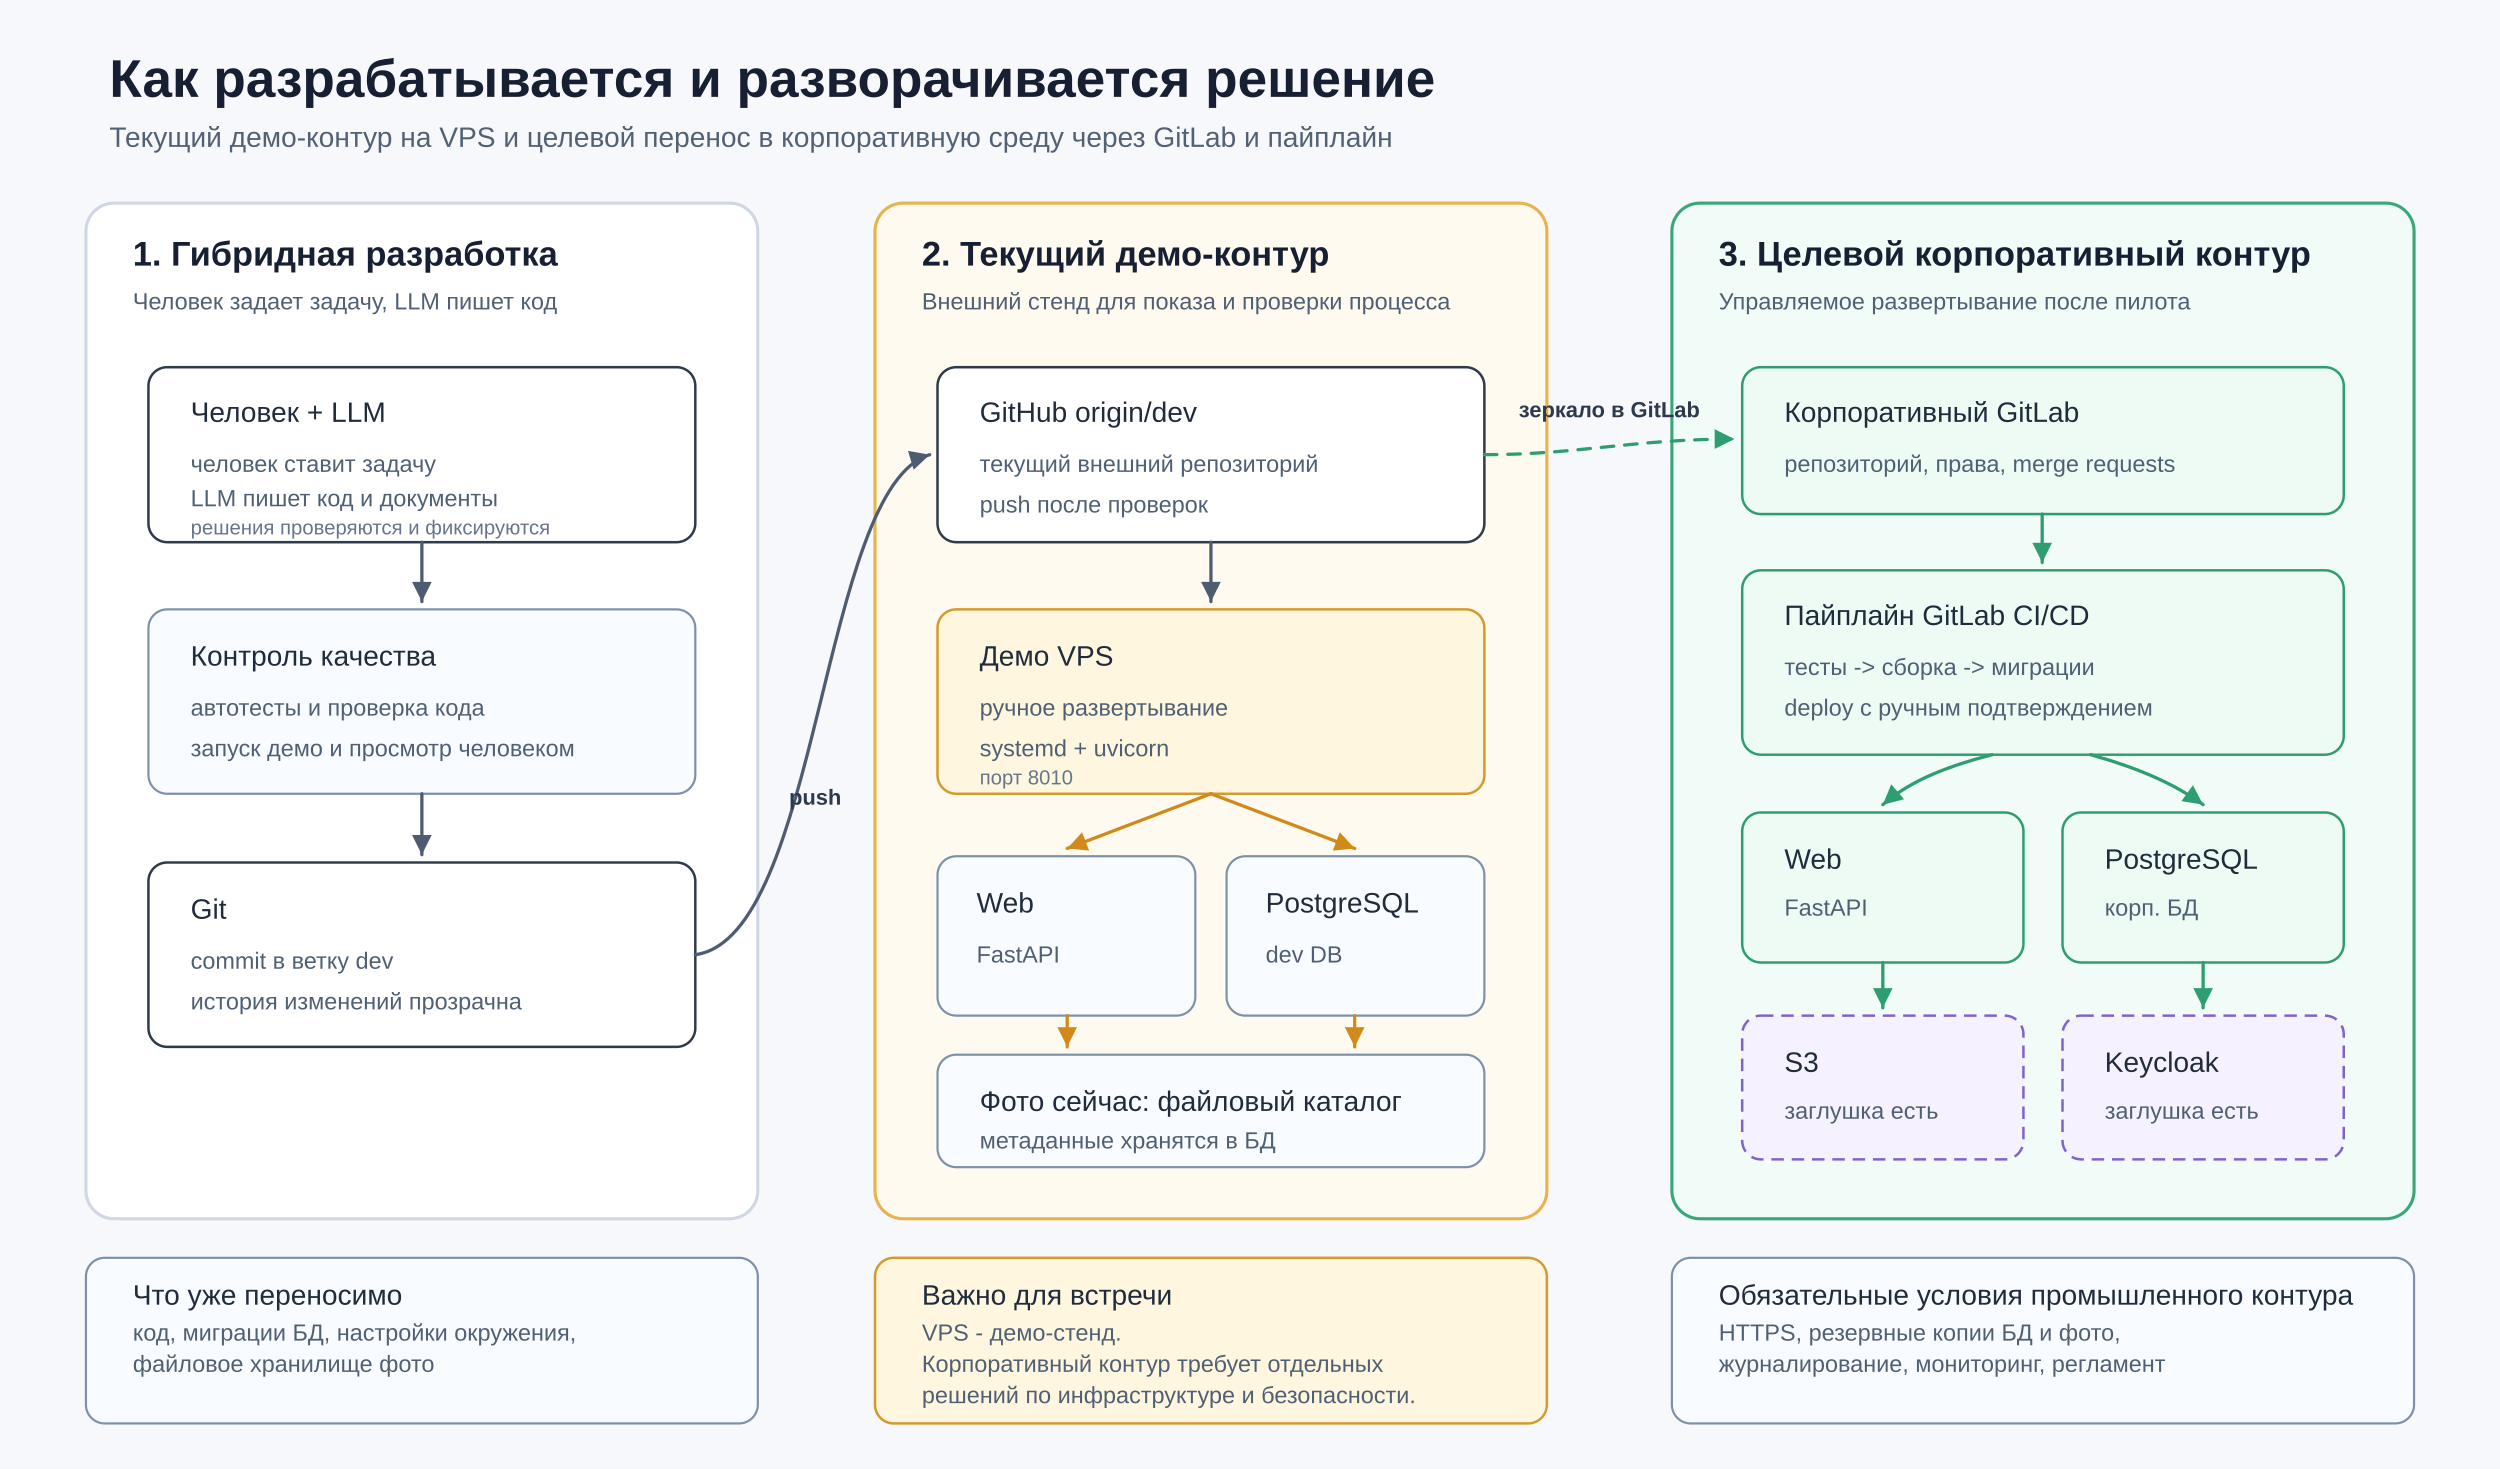
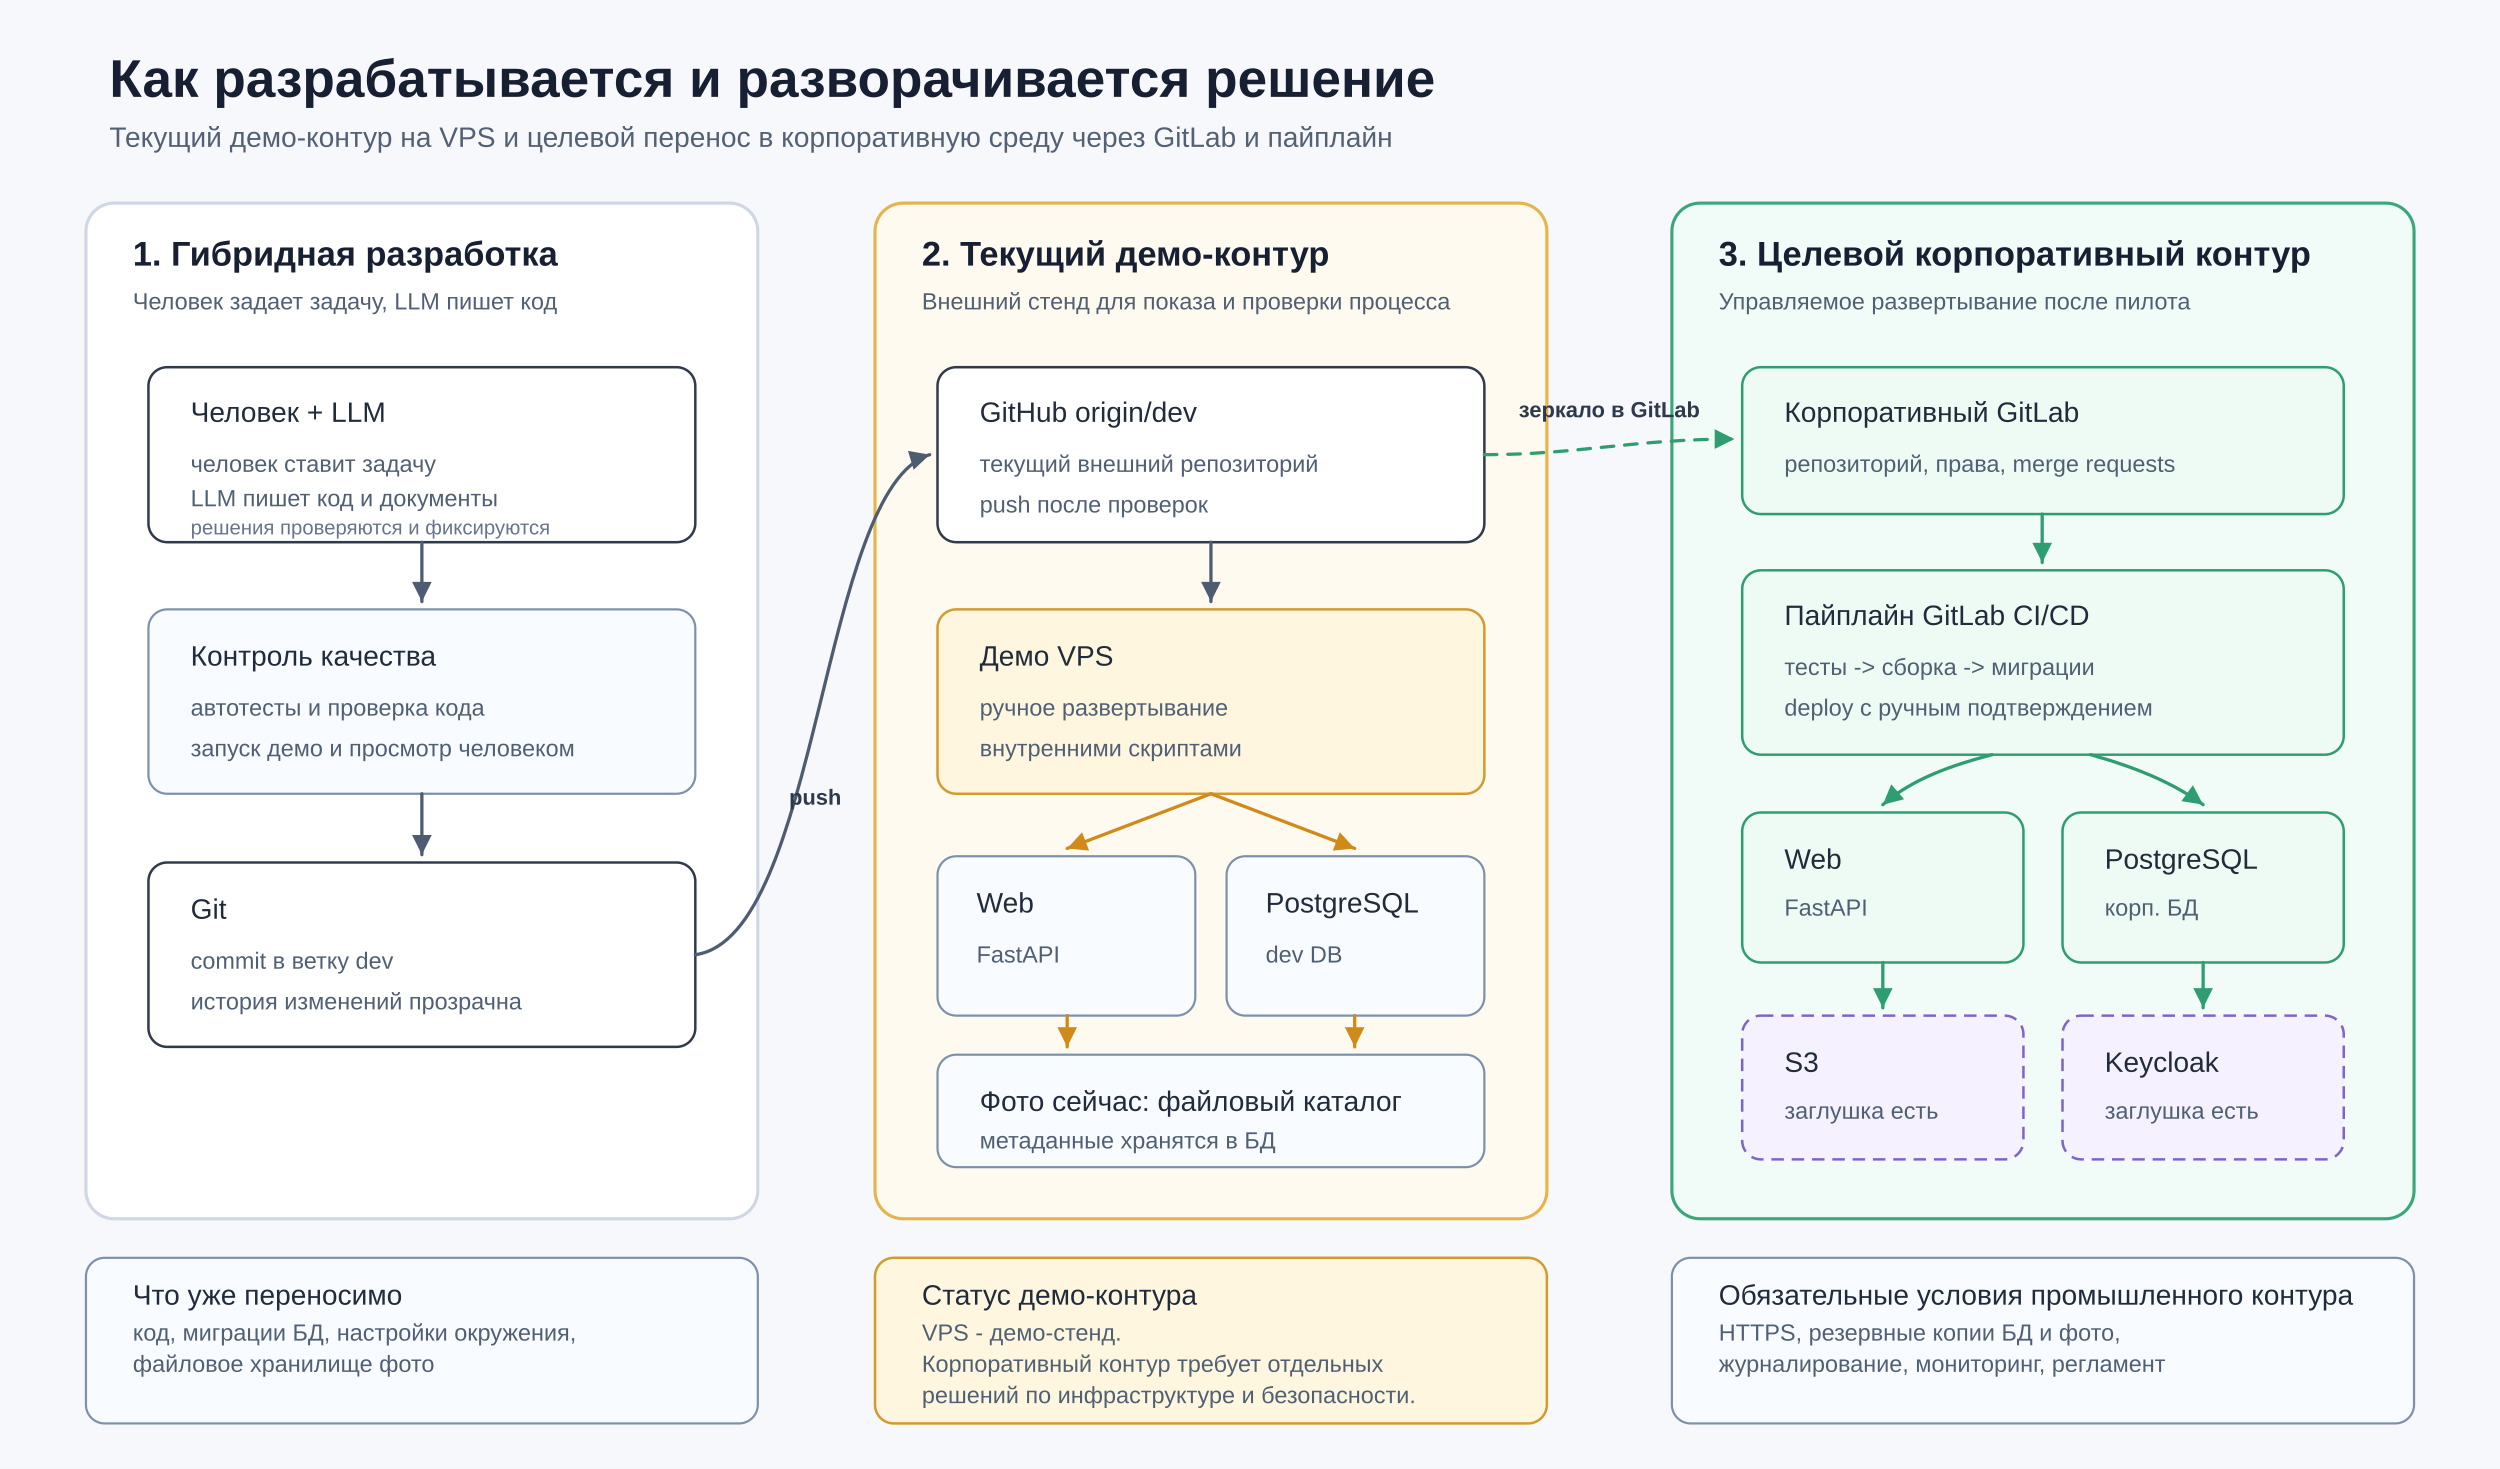
<svg xmlns="http://www.w3.org/2000/svg" width="1600" height="940" viewBox="0 0 1600 940" role="img" aria-labelledby="title desc">
  <defs>
    <style>
      .bg { fill: #f7f8fb; }
      .zone { fill: #ffffff; stroke: #cfd6e4; stroke-width: 2; rx: 18; }
      .zone-demo { fill: #fffaf0; stroke: #e7b34d; stroke-width: 2; rx: 18; }
      .zone-target { fill: #f1fbf7; stroke: #3aa77a; stroke-width: 2; rx: 18; }
      .box { fill: #ffffff; stroke: #2f3a4a; stroke-width: 1.6; rx: 12; }
      .box-soft { fill: #f8fbff; stroke: #7d90aa; stroke-width: 1.4; rx: 12; }
      .box-warn { fill: #fff6df; stroke: #d39a2e; stroke-width: 1.6; rx: 12; }
      .box-ok { fill: #eefaf4; stroke: #2f9d72; stroke-width: 1.6; rx: 12; }
      .box-stub { fill: #f5f1ff; stroke: #8063c9; stroke-width: 1.6; rx: 12; stroke-dasharray: 8 5; }
      .title { font-family: Arial, sans-serif; font-size: 34px; font-weight: 700; fill: #172033; }
      .subtitle { font-family: Arial, sans-serif; font-size: 18px; fill: #526174; }
      .zone-title { font-family: Arial, sans-serif; font-size: 22px; font-weight: 700; fill: #172033; }
      .text { font-family: Arial, sans-serif; font-size: 18px; fill: #202b3c; }
      .small { font-family: Arial, sans-serif; font-size: 15px; fill: #506074; }
      .tiny { font-family: Arial, sans-serif; font-size: 13px; fill: #66758a; }
      .label { font-family: Arial, sans-serif; font-size: 14px; font-weight: 700; fill: #2d3a4e; }
      .arrow { stroke: #4d5c70; stroke-width: 2.1; fill: none; marker-end: url(#arrow); stroke-linecap: round; stroke-linejoin: round; }
      .arrow-green { stroke: #2f9d72; stroke-width: 2.1; fill: none; marker-end: url(#arrowGreen); stroke-linecap: round; stroke-linejoin: round; }
      .arrow-planned { stroke: #2f9d72; stroke-width: 2.1; fill: none; marker-end: url(#arrowGreen); stroke-linecap: round; stroke-linejoin: round; stroke-dasharray: 8 7; }
      .arrow-orange { stroke: #d08a19; stroke-width: 2.1; fill: none; marker-end: url(#arrowOrange); stroke-linecap: round; stroke-linejoin: round; }
    </style>
    <marker id="arrow" markerWidth="9" markerHeight="9" refX="7.5" refY="4.5" orient="auto">
      <path d="M1.5,1.5 L7.5,4.5 L1.5,7.5 Z" fill="#4d5c70" />
    </marker>
    <marker id="arrowGreen" markerWidth="9" markerHeight="9" refX="7.5" refY="4.5" orient="auto">
      <path d="M1.5,1.5 L7.5,4.5 L1.5,7.5 Z" fill="#2f9d72" />
    </marker>
    <marker id="arrowOrange" markerWidth="9" markerHeight="9" refX="7.5" refY="4.5" orient="auto">
      <path d="M1.5,1.5 L7.5,4.5 L1.5,7.5 Z" fill="#d08a19" />
    </marker>
  </defs>
  <rect class="bg" x="0" y="0" width="1600" height="940" />
  <text class="title" x="70" y="62">Как разрабатывается и разворачивается решение</text>
  <text class="subtitle" x="70" y="94">Текущий демо-контур на VPS и целевой перенос в корпоративную среду через GitLab и пайплайн</text>
  <rect class="zone" x="55" y="130" width="430" height="650" />
  <text class="zone-title" x="85" y="170">1. Гибридная разработка</text>
  <text class="small" x="85" y="198">Человек задает задачу, LLM пишет код</text>
  <rect class="box" x="95" y="235" width="350" height="112" />
  <text class="text" x="122" y="270">Человек + LLM</text>
  <text class="small" x="122" y="302">человек ставит задачу</text>
  <text class="small" x="122" y="324">LLM пишет код и документы</text>
  <text class="tiny" x="122" y="342">решения проверяются и фиксируются</text>
  <rect class="box-soft" x="95" y="390" width="350" height="118" />
  <text class="text" x="122" y="426">Контроль качества</text>
  <text class="small" x="122" y="458">автотесты и проверка кода</text>
  <text class="small" x="122" y="484">запуск демо и просмотр человеком</text>
  <rect class="box" x="95" y="552" width="350" height="118" />
  <text class="text" x="122" y="588">Git</text>
  <text class="small" x="122" y="620">commit в ветку dev</text>
  <text class="small" x="122" y="646">история изменений прозрачна</text>
  <path class="arrow" d="M270 347 L270 385" />
  <path class="arrow" d="M270 508 L270 547" />
  <rect class="zone-demo" x="560" y="130" width="430" height="650" />
  <text class="zone-title" x="590" y="170">2. Текущий демо-контур</text>
  <text class="small" x="590" y="198">Внешний стенд для показа и проверки процесса</text>
  <rect class="box" x="600" y="235" width="350" height="112" />
  <text class="text" x="627" y="270">GitHub origin/dev</text>
  <text class="small" x="627" y="302">текущий внешний репозиторий</text>
  <text class="small" x="627" y="328">push после проверок</text>
  <rect class="box-warn" x="600" y="390" width="350" height="118" />
  <text class="text" x="627" y="426">Демо VPS</text>
  <text class="small" x="627" y="458">ручное развертывание</text>
-   <text class="small" x="627" y="484">systemd + uvicorn</text>
-   <text class="tiny" x="627" y="502">порт 8010</text>
+   <text class="small" x="627" y="484">внутренними скриптами</text>
  <rect class="box-soft" x="600" y="548" width="165" height="102" />
  <text class="text" x="625" y="584">Web</text>
  <text class="small" x="625" y="616">FastAPI</text>
  <rect class="box-soft" x="785" y="548" width="165" height="102" />
  <text class="text" x="810" y="584">PostgreSQL</text>
  <text class="small" x="810" y="616">dev DB</text>
  <rect class="box-soft" x="600" y="675" width="350" height="72" />
  <text class="text" x="627" y="711">Фото сейчас: файловый каталог</text>
  <text class="small" x="627" y="735">метаданные хранятся в БД</text>
  <path class="arrow" d="M775 347 L775 385" />
  <path class="arrow-orange" d="M775 508 L683 543" />
  <path class="arrow-orange" d="M775 508 L867 543" />
  <path class="arrow-orange" d="M683 650 L683 670" />
  <path class="arrow-orange" d="M867 650 L867 670" />
  <rect class="zone-target" x="1070" y="130" width="475" height="650" />
  <text class="zone-title" x="1100" y="170">3. Целевой корпоративный контур</text>
  <text class="small" x="1100" y="198">Управляемое развертывание после пилота</text>
  <rect class="box-ok" x="1115" y="235" width="385" height="94" />
  <text class="text" x="1142" y="270">Корпоративный GitLab</text>
  <text class="small" x="1142" y="302">репозиторий, права, merge requests</text>
  <rect class="box-ok" x="1115" y="365" width="385" height="118" />
  <text class="text" x="1142" y="400">Пайплайн GitLab CI/CD</text>
  <text class="small" x="1142" y="432">тесты -&gt; сборка -&gt; миграции</text>
  <text class="small" x="1142" y="458">deploy с ручным подтверждением</text>
  <rect class="box-ok" x="1115" y="520" width="180" height="96" />
  <text class="text" x="1142" y="556">Web</text>
  <text class="small" x="1142" y="586">FastAPI</text>
  <rect class="box-ok" x="1320" y="520" width="180" height="96" />
  <text class="text" x="1347" y="556">PostgreSQL</text>
  <text class="small" x="1347" y="586">корп. БД</text>
  <rect class="box-stub" x="1115" y="650" width="180" height="92" />
  <text class="text" x="1142" y="686">S3</text>
  <text class="small" x="1142" y="716">заглушка есть</text>
  <rect class="box-stub" x="1320" y="650" width="180" height="92" />
  <text class="text" x="1347" y="686">Keycloak</text>
  <text class="small" x="1347" y="716">заглушка есть</text>
  <path class="arrow-green" d="M1307 329 L1307 360" />
  <path class="arrow-green" d="M1275 483 C1240 492 1220 502 1205 515" />
  <path class="arrow-green" d="M1338 483 C1370 492 1392 502 1410 515" />
  <path class="arrow-green" d="M1205 616 L1205 645" />
  <path class="arrow-green" d="M1410 616 L1410 645" />
  <path class="arrow" d="M445 611 C525 600 525 312 595 291" />
  <text class="label" x="505" y="515">push</text>
  <path class="arrow-planned" d="M950 291 C1010 291 1045 281 1110 281" />
  <text class="label" x="972" y="267">зеркало в GitLab</text>
  <rect class="box-soft" x="1070" y="805" width="475" height="106" />
  <text class="text" x="1100" y="835">Обязательные условия промышленного контура</text>
  <text class="small" x="1100" y="858">HTTPS, резервные копии БД и фото,</text>
  <text class="small" x="1100" y="878">журналирование, мониторинг, регламент</text>
  <rect class="box-warn" x="560" y="805" width="430" height="106" />
-   <text class="text" x="590" y="835">Важно для встречи</text>
+   <text class="text" x="590" y="835">Статус демо-контура</text>
  <text class="small" x="590" y="858">VPS - демо-стенд.</text>
  <text class="small" x="590" y="878">Корпоративный контур требует отдельных</text>
  <text class="small" x="590" y="898">решений по инфраструктуре и безопасности.</text>
  <rect class="box-soft" x="55" y="805" width="430" height="106" />
  <text class="text" x="85" y="835">Что уже переносимо</text>
  <text class="small" x="85" y="858">код, миграции БД, настройки окружения,</text>
  <text class="small" x="85" y="878">файловое хранилище фото</text>
</svg>
